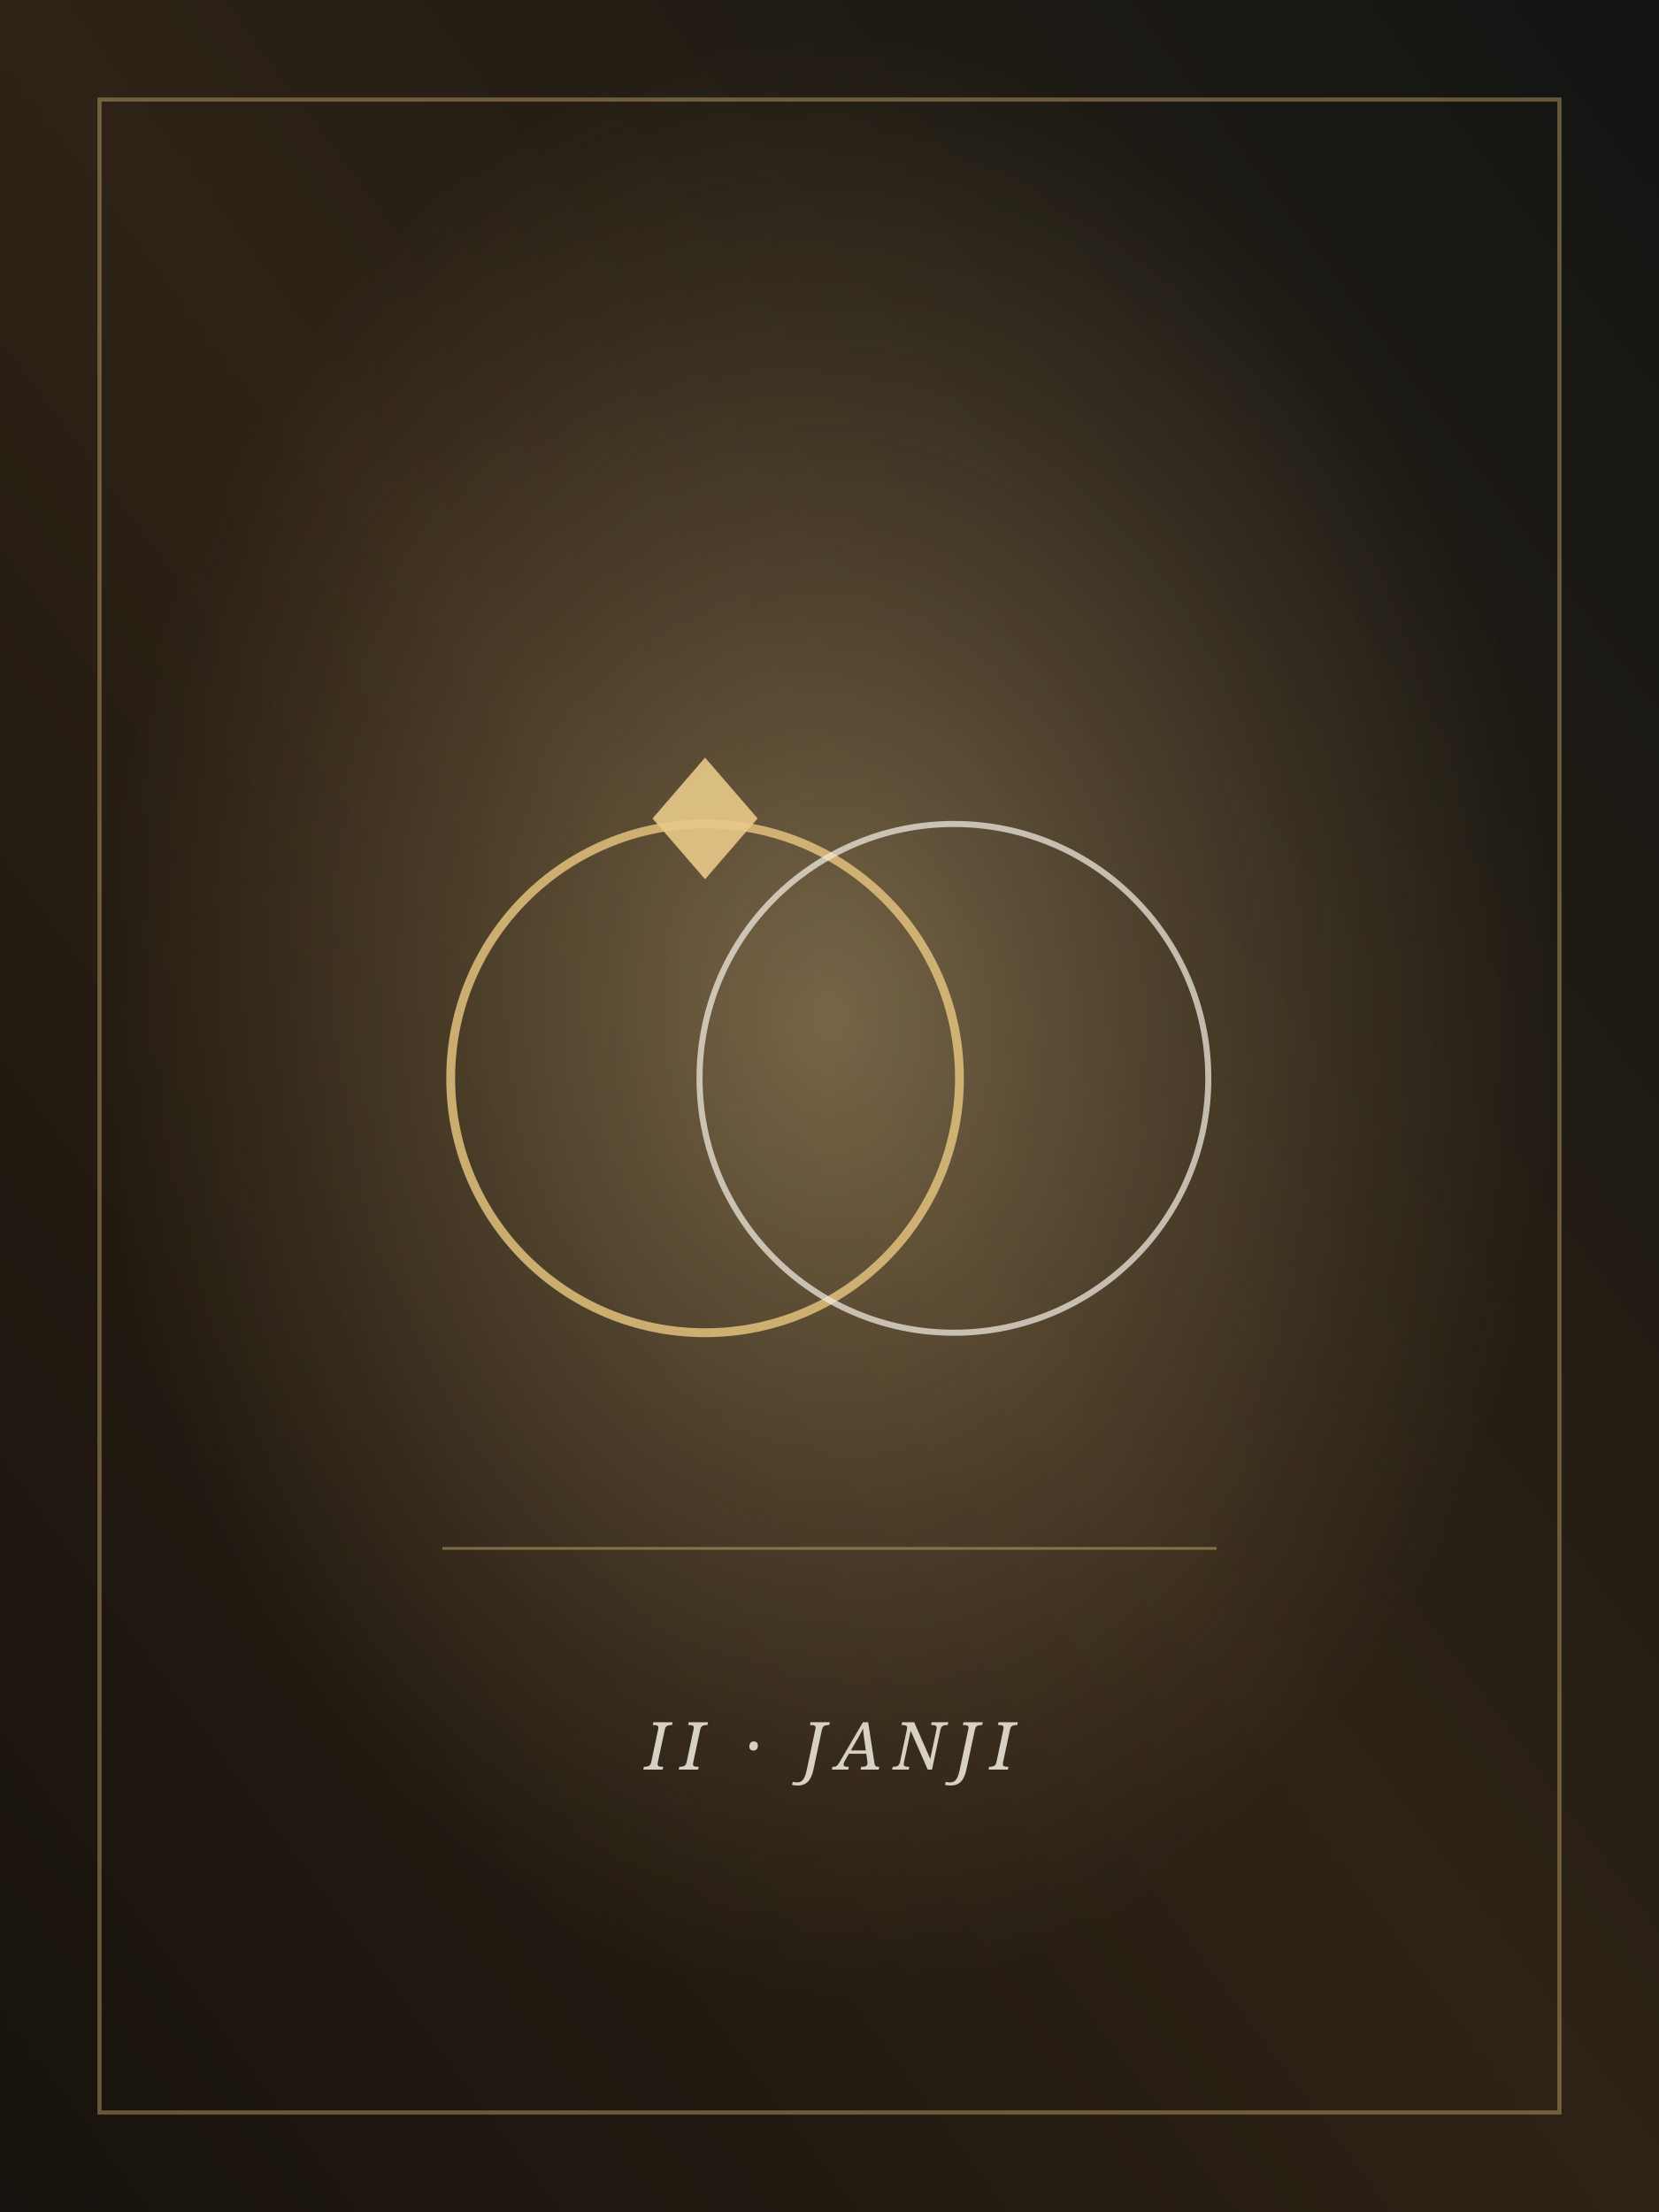
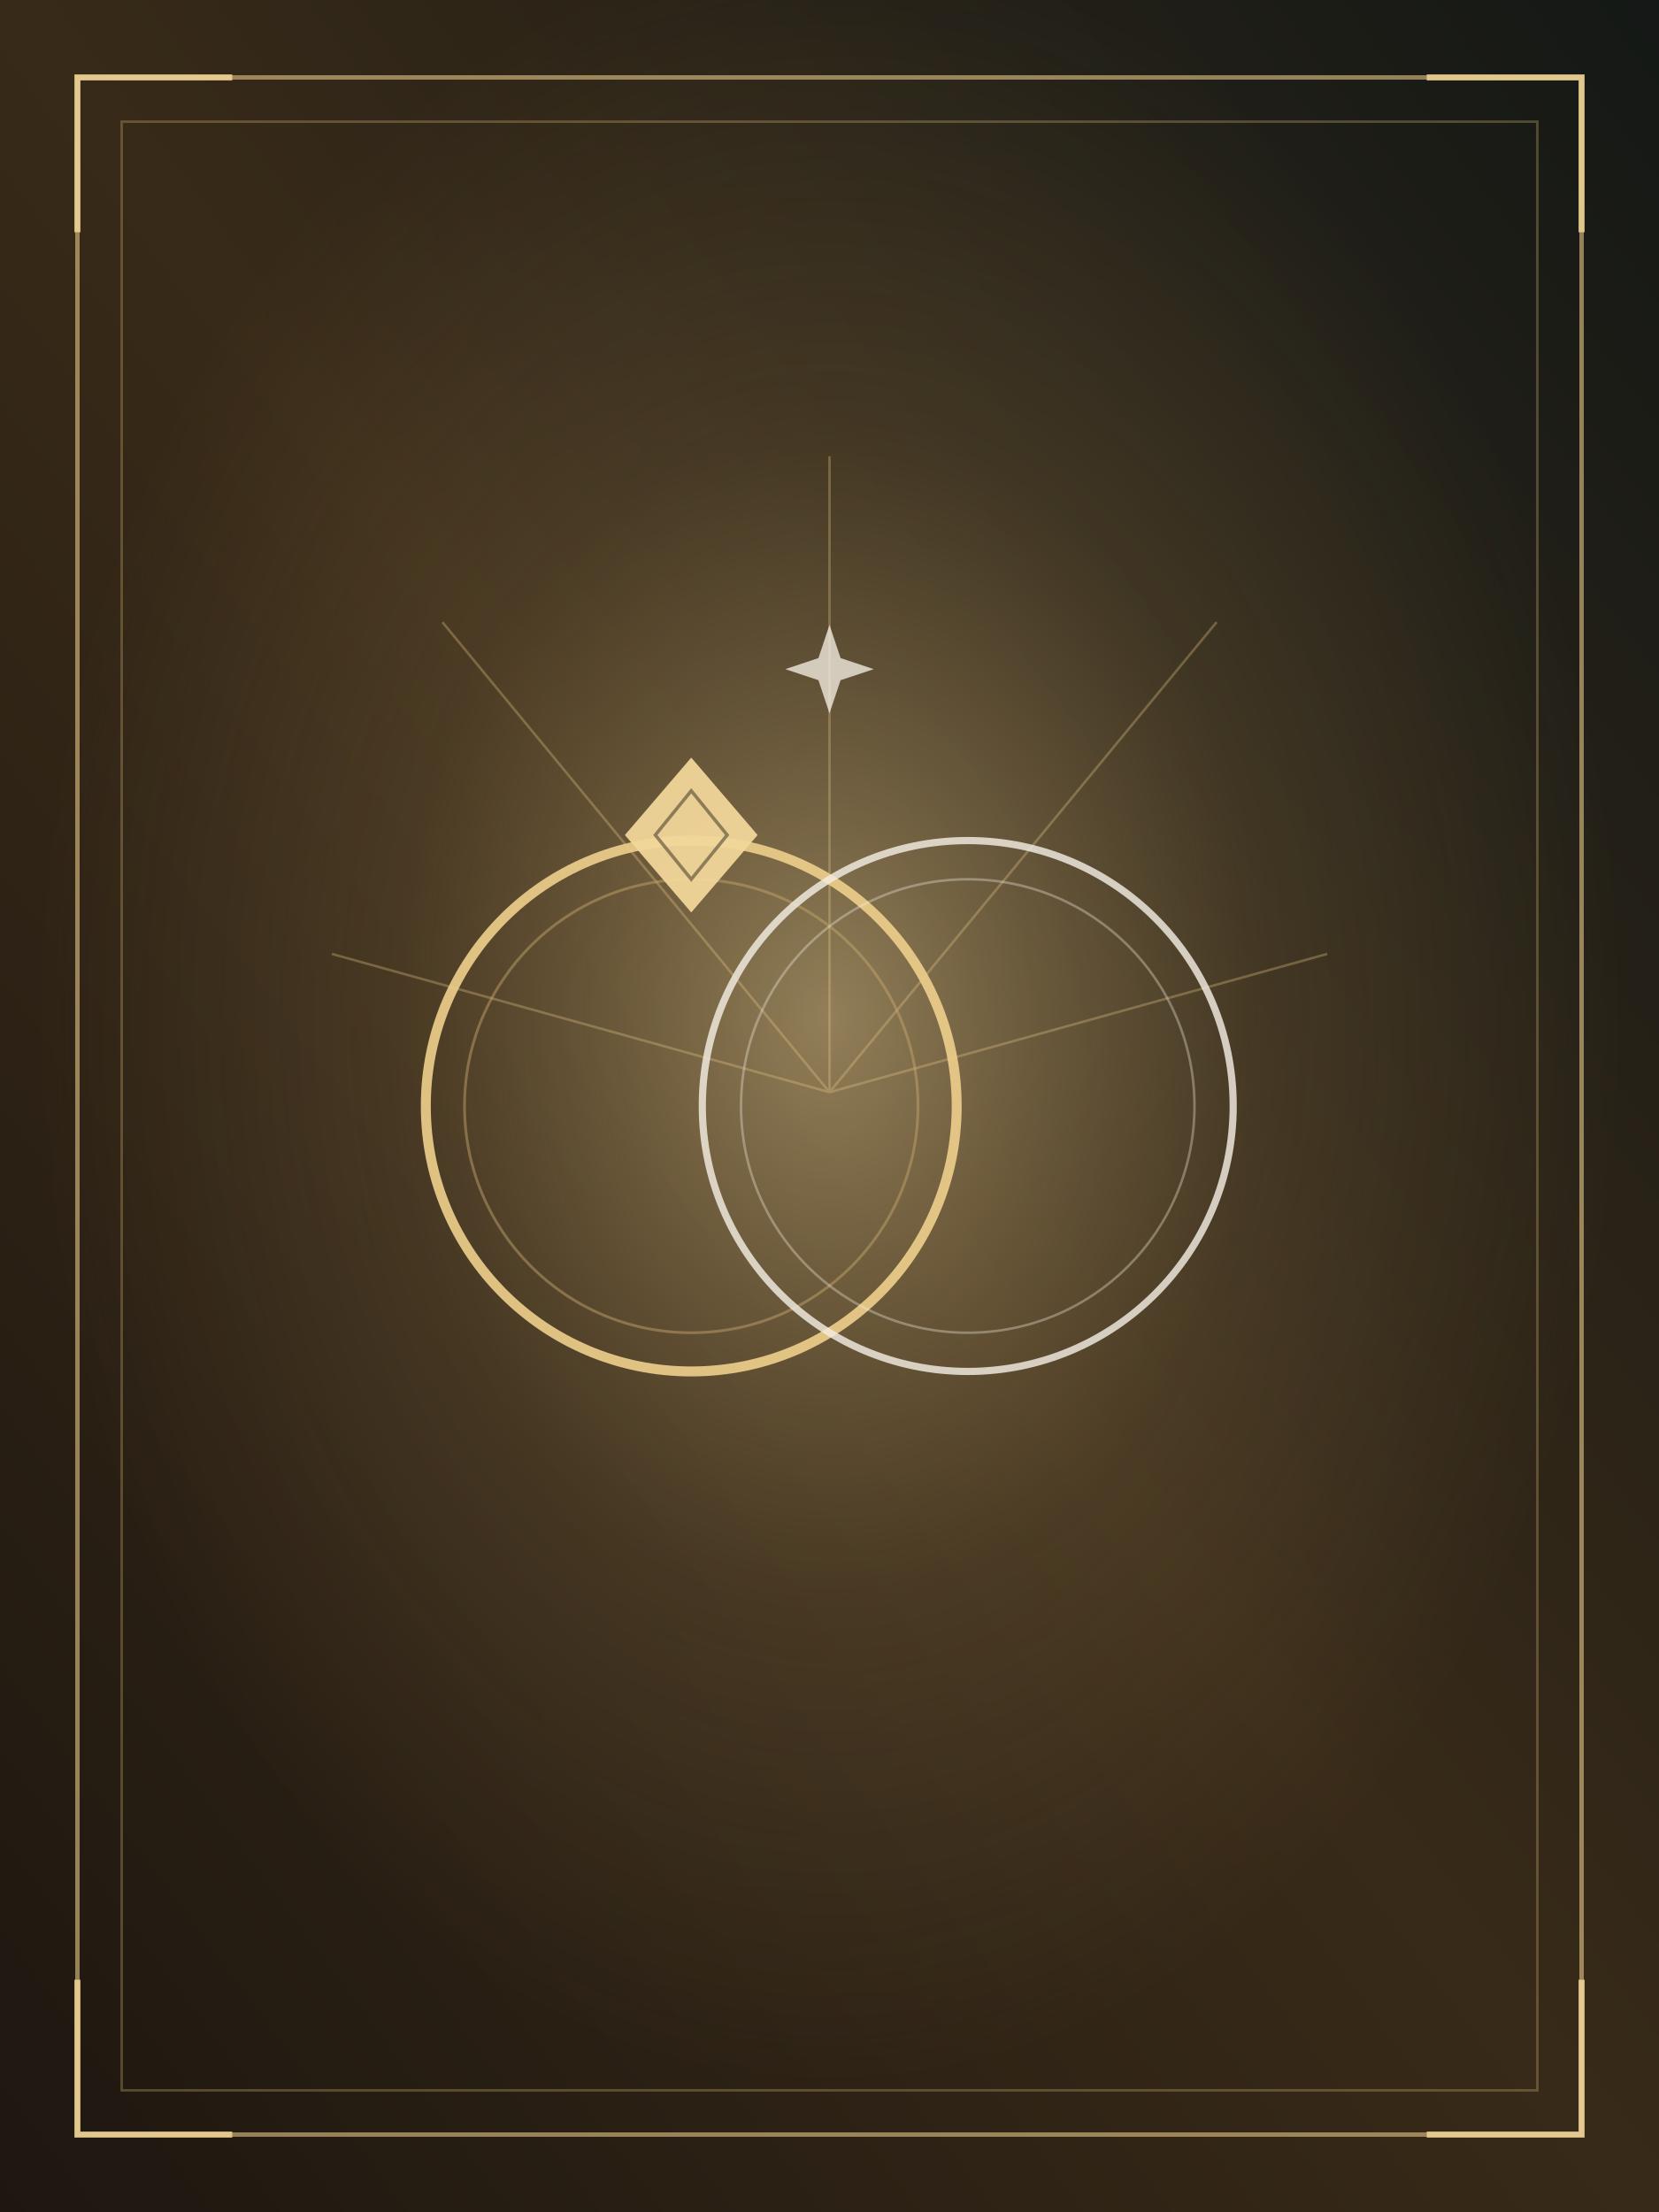
<svg xmlns="http://www.w3.org/2000/svg" viewBox="0 0 600 800" width="600" height="800">
  <defs>
    <linearGradient id="g2" x1="0" y1="1" x2="1" y2="0">
-       <stop offset="0%" stop-color="#17120D" />
-       <stop offset="50%" stop-color="#2D2215" />
-       <stop offset="100%" stop-color="#121413" />
+       <stop offset="0%" stop-color="#1E1710" />
+       <stop offset="50%" stop-color="#382A18" />
+       <stop offset="100%" stop-color="#141816" />
    </linearGradient>
-     <radialGradient id="s2" cx="50%" cy="46%" r="44%">
-       <stop offset="0%" stop-color="#F1D59B" stop-opacity="0.38" />
+     <radialGradient id="s2" cx="50%" cy="46%" r="48%">
+       <stop offset="0%" stop-color="#F5DC9F" stop-opacity="0.48" />
+       <stop offset="55%" stop-color="#C9A96E" stop-opacity="0.14" />
      <stop offset="100%" stop-color="#C9A96E" stop-opacity="0" />
    </radialGradient>
  </defs>
  <rect width="600" height="800" fill="url(#g2)" />
  <rect width="600" height="800" fill="url(#s2)" />
-   <rect x="36" y="36" width="528" height="728" fill="none" stroke="#C9A96E" stroke-width="1.5" opacity="0.45" />
-   <circle cx="255" cy="390" r="92" fill="none" stroke="#E2C17C" stroke-width="3.2" opacity="0.85" />
-   <circle cx="345" cy="390" r="92" fill="none" stroke="#F3EDE2" stroke-width="2.2" opacity="0.72" />
-   <polygon points="255,274 274,296 255,318 236,296" fill="#E8C988" opacity="0.9" />
-   <line x1="160" y1="560" x2="440" y2="560" stroke="#C9A96E" stroke-width="1" opacity="0.5" />
-   <text x="300" y="640" text-anchor="middle" font-family="Georgia, serif" font-style="italic" font-size="24" letter-spacing="4" fill="#F3EDE2" opacity="0.85">II · JANJI</text>
+   <rect x="28" y="28" width="544" height="744" fill="none" stroke="#DFC082" stroke-width="1.6" opacity="0.62" />
+   <rect x="44" y="44" width="512" height="712" fill="none" stroke="#C9A96E" stroke-width="0.9" opacity="0.34" />
+   <path d="M28 84 V28 H84 M516 28 H572 V84 M28 716 V772 H84 M516 772 H572 V716" fill="none" stroke="#F0D497" stroke-width="2.2" opacity="0.85" />
+   <g stroke="#E8C988" stroke-width="0.9" opacity="0.32">
+     <line x1="300" y1="395" x2="300" y2="165" />
+     <line x1="300" y1="395" x2="160" y2="225" />
+     <line x1="300" y1="395" x2="440" y2="225" />
+     <line x1="300" y1="395" x2="120" y2="345" />
+     <line x1="300" y1="395" x2="480" y2="345" />
+   </g>
+   <circle cx="250" cy="400" r="96" fill="none" stroke="#ECCD8A" stroke-width="3.6" opacity="0.92" />
+   <circle cx="250" cy="400" r="82" fill="none" stroke="#C9A96E" stroke-width="1" opacity="0.45" />
+   <circle cx="350" cy="400" r="96" fill="none" stroke="#F3EDE2" stroke-width="2.6" opacity="0.82" />
+   <circle cx="350" cy="400" r="82" fill="none" stroke="#F3EDE2" stroke-width="0.9" opacity="0.35" />
+   <polygon points="250,274 274,302 250,330 226,302" fill="#F2D79A" opacity="0.94" />
+   <polygon points="250,286 263,302 250,318 237,302" fill="none" stroke="#1E1710" stroke-width="1.2" opacity="0.45" />
+   <path d="M300 226 L304 238 L316 242 L304 246 L300 258 L296 246 L284 242 L296 238 Z" fill="#F3EDE2" opacity="0.78" />
</svg>
